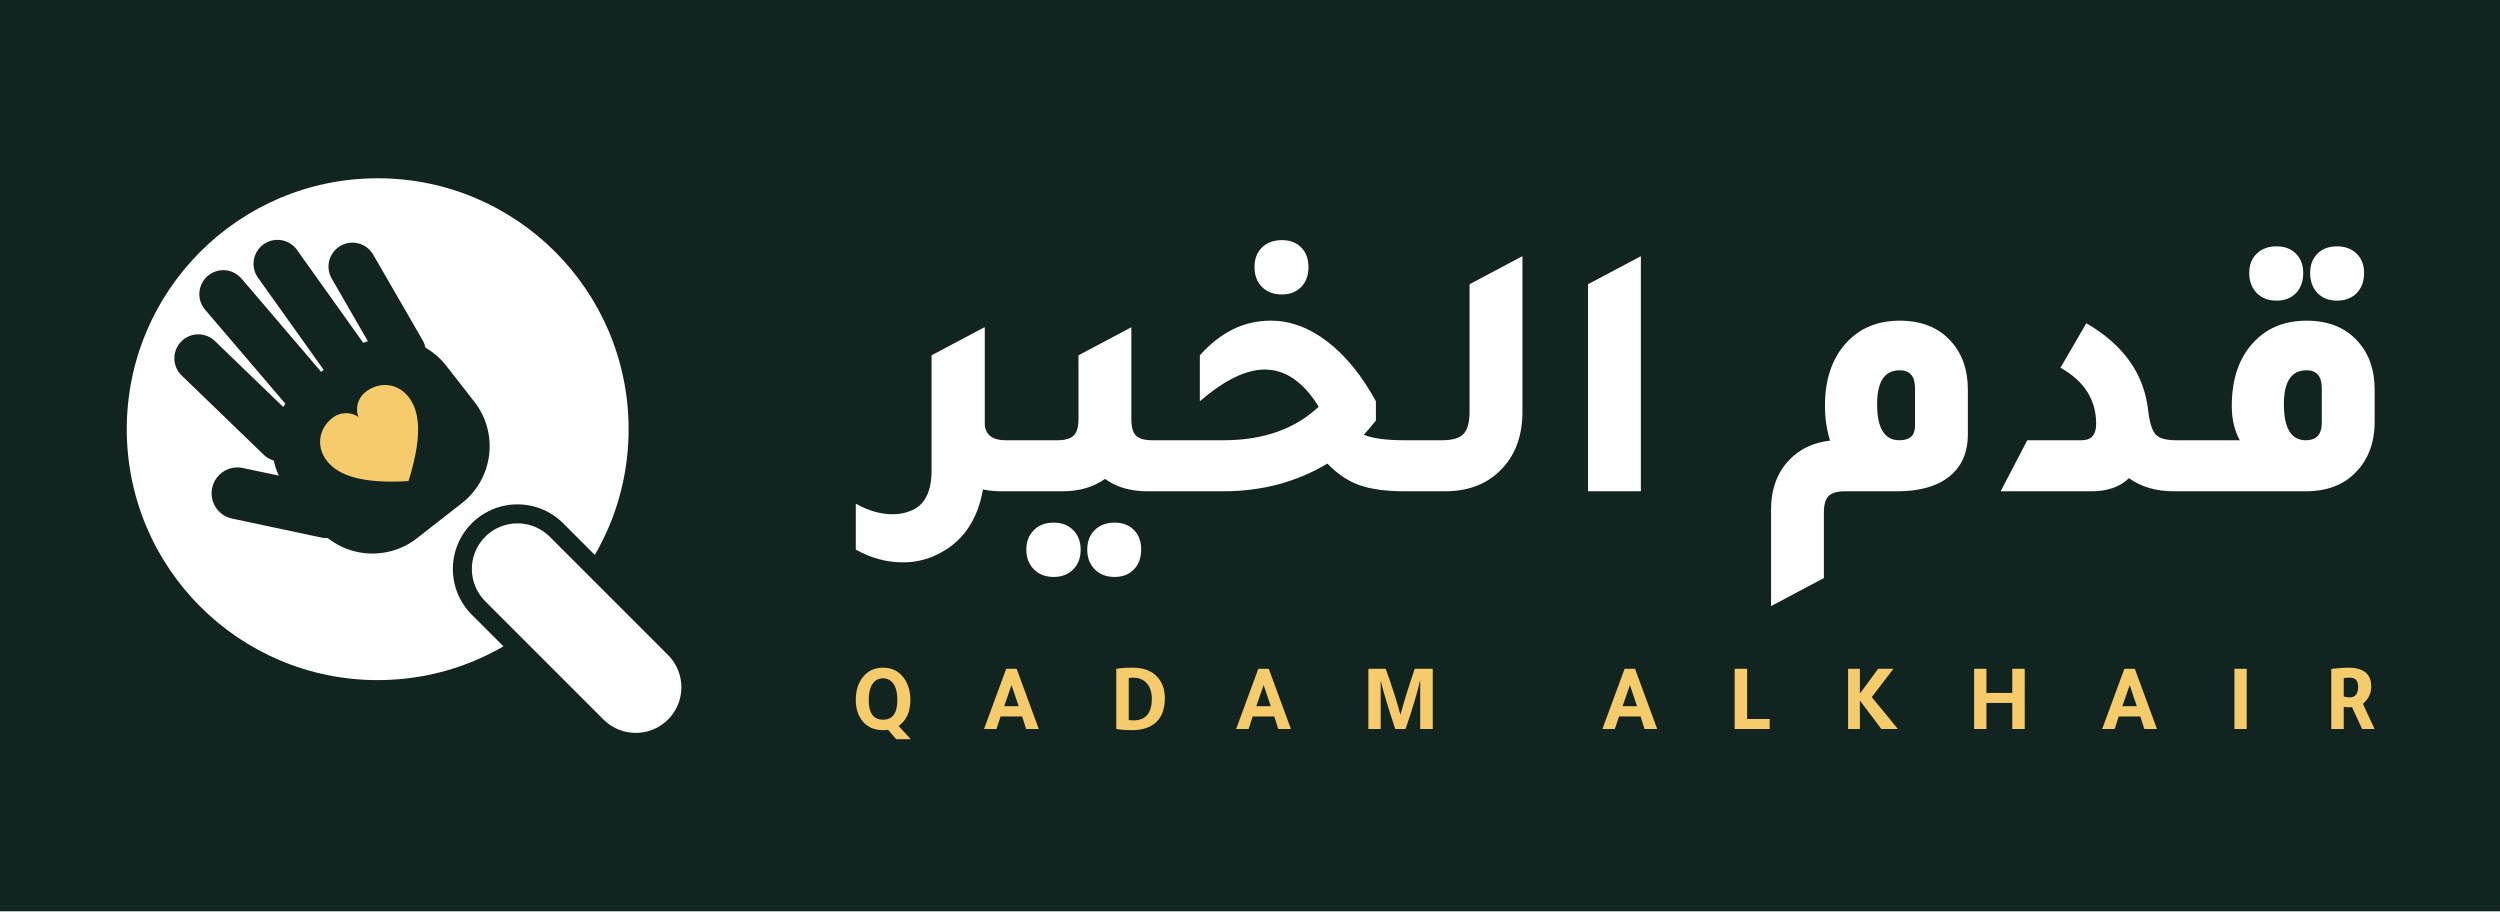
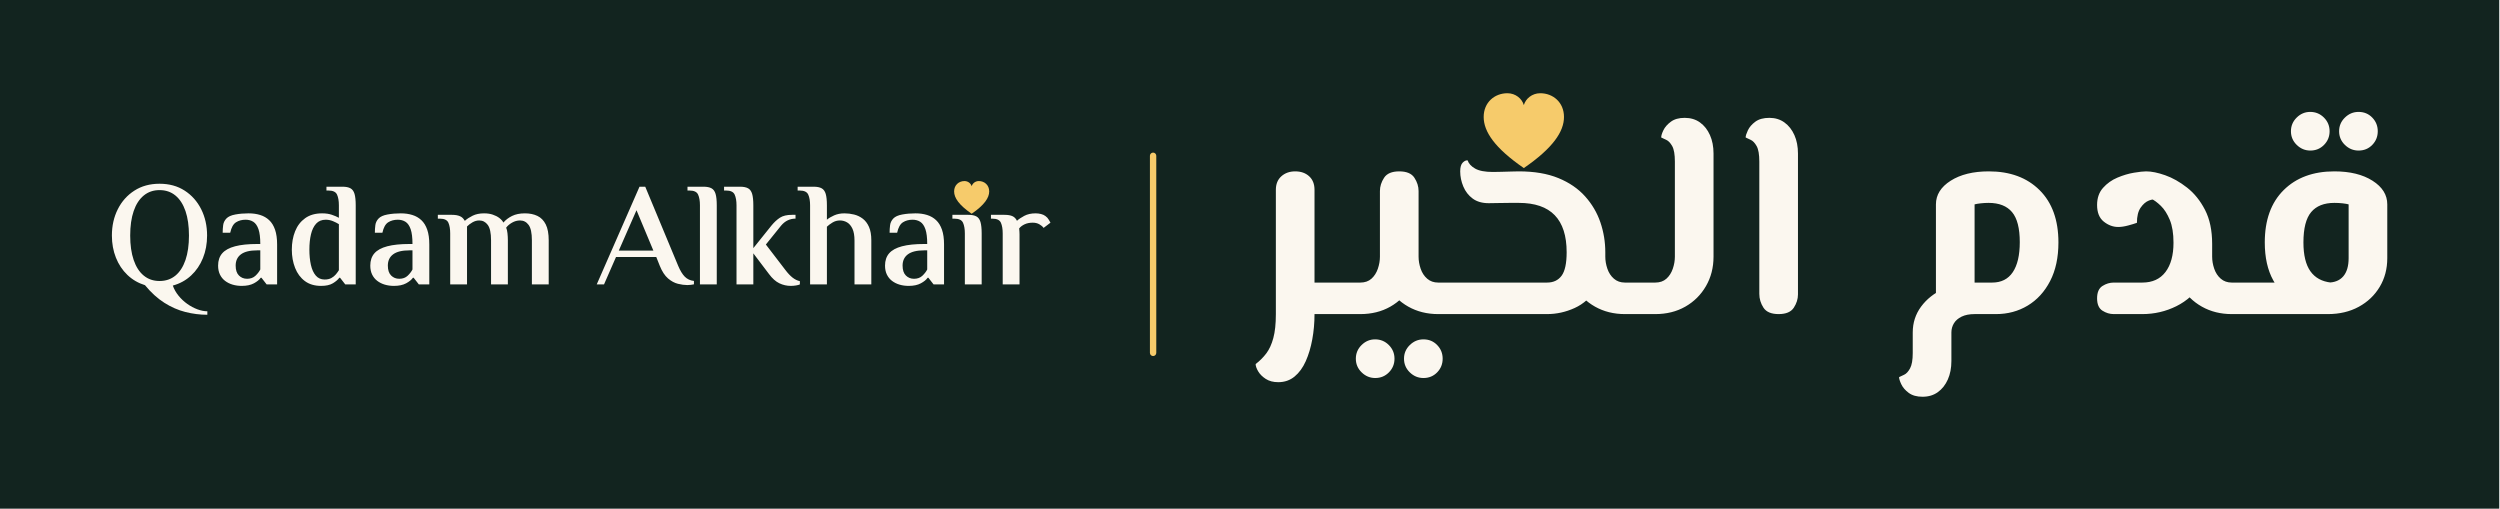
- <svg xmlns="http://www.w3.org/2000/svg" viewBox="0 0 631 230" width="631" height="230" role="img">
-   <defs>
-     <mask id="mh3" maskUnits="userSpaceOnUse" x="-60" y="-60" width="320" height="320">
-       <rect x="-60" y="-60" width="320" height="320" fill="#fff" />
-       <g transform="translate(97 98) rotate(-38) scale(1.0)">
-         <rect x="-26.5" y="-22" width="53" height="50" rx="19" fill="#000" />
-         <path d="M-19.50,-15.00 L-23.68,-44.71" stroke="#000" stroke-width="12.6" stroke-linecap="round" fill="none" />
-         <path d="M-6.50,-17.00 L-8.11,-53.96" stroke="#000" stroke-width="12.6" stroke-linecap="round" fill="none" />
-         <path d="M6.50,-16.50 L8.03,-51.47" stroke="#000" stroke-width="12.6" stroke-linecap="round" fill="none" />
-         <path d="M19.50,-13.00 L23.12,-38.75" stroke="#000" stroke-width="12.6" stroke-linecap="round" fill="none" />
-         <path d="M-22.00,8.00 L-37.43,-10.39" stroke="#000" stroke-width="13.6" stroke-linecap="round" fill="none" />
-       </g>
-       <path d="M134.77,132.77 L165.88,163.88" stroke="#000" stroke-width="34" stroke-linecap="round" fill="none" />
-     </mask>
-     <mask id="th3" maskUnits="userSpaceOnUse" x="-60" y="-60" width="320" height="320">
-       <rect x="-60" y="-60" width="320" height="320" fill="#fff" />
-       <g transform="translate(97 98) rotate(-38) scale(1.0)" stroke="#000" stroke-width="10.0" stroke-linejoin="round" stroke-linecap="round">
-         <rect x="-26.5" y="-22" width="53" height="50" rx="19" fill="#000" />
-         <path d="M-19.50,-15.00 L-23.68,-44.71" stroke="#000" stroke-width="12.6" stroke-linecap="round" fill="none" />
-         <path d="M-6.50,-17.00 L-8.11,-53.96" stroke="#000" stroke-width="12.6" stroke-linecap="round" fill="none" />
-         <path d="M6.50,-16.50 L8.03,-51.47" stroke="#000" stroke-width="12.6" stroke-linecap="round" fill="none" />
-         <path d="M19.50,-13.00 L23.12,-38.75" stroke="#000" stroke-width="12.6" stroke-linecap="round" fill="none" />
-         <path d="M-22.00,8.00 L-37.43,-10.39" stroke="#000" stroke-width="13.6" stroke-linecap="round" fill="none" />
-       </g>
-     </mask>
-   </defs>
-   <rect width="631" height="230" fill="#12241F" />
-   <g transform="translate(6.09 19.09) scale(0.95956)">
-     <g transform="translate(-5 -3)">
-       <circle cx="98" cy="96" r="66" fill="#FFFFFF" mask="url(#mh3)" />
-       <g mask="url(#th3)">
-         <path d="M134.77,132.77 L165.88,163.88" stroke="#FFFFFF" stroke-width="24" stroke-linecap="round" fill="none" />
-       </g>
-       <g transform="translate(97 98) rotate(-38) scale(1.0)">
-         <g transform="translate(0 5.48) scale(0.62)">
-           <path d="M0,15 C-16,4 -22,-5 -22,-13 C-22,-21 -16,-26 -9,-26 C-4.5,-26 -1,-23 0,-19.5 C1,-23 4.5,-26 9,-26 C16,-26 22,-21 22,-13 C22,-5 16,4 0,15 Z" fill="#F6CB6B" />
-         </g>
-       </g>
+ <svg xmlns="http://www.w3.org/2000/svg" viewBox="0 0 983 200" width="983" height="200" role="img">
+   <rect width="982.682" height="200" fill="#12241F" />
+   <g transform="translate(41.57 111.83) scale(0.5821)">
+     <path d="M68.64 20.50Q61.17 20.50 53.80 18.63Q46.44 16.76 39.55 12.38Q32.66 8.00 26.52 0.52Q19.66 -1.60 14.63 -6.42Q9.59 -11.24 6.88 -18.07Q4.17 -24.90 4.17 -33.00Q4.17 -42.86 8.15 -50.78Q12.12 -58.70 19.37 -63.35Q26.61 -68.00 36.35 -68.00Q46.14 -68.00 53.33 -63.35Q60.52 -58.70 64.49 -50.78Q68.47 -42.86 68.47 -33.00Q68.47 -24.70 65.66 -17.76Q62.85 -10.82 57.66 -6.00Q52.48 -1.18 45.32 0.78Q46.58 4.42 49.17 7.61Q51.76 10.80 55.07 13.15Q58.38 15.50 61.94 16.83Q65.50 18.15 68.64 18.15Z M36.35 -2.30Q42.65 -2.30 47.09 -5.95Q51.52 -9.60 53.88 -16.49Q56.23 -23.38 56.23 -33.00Q56.23 -42.68 53.88 -49.54Q51.52 -56.40 47.09 -60.05Q42.65 -63.70 36.35 -63.70Q30.14 -63.70 25.69 -60.05Q21.23 -56.40 18.88 -49.54Q16.53 -42.68 16.53 -33.00Q16.53 -23.38 18.88 -16.49Q21.23 -9.60 25.69 -5.95Q30.14 -2.30 36.35 -2.30Z M91.89 1.00Q88.55 1.00 85.68 0.14Q82.82 -0.71 80.61 -2.40Q78.40 -4.09 77.15 -6.67Q75.91 -9.25 75.91 -12.70Q75.91 -17.79 78.69 -21.00Q81.48 -24.20 87.36 -25.75Q93.23 -27.30 102.30 -27.30H104.41Q104.41 -33.70 103.19 -37.27Q101.96 -40.83 99.73 -42.27Q97.50 -43.70 94.50 -43.70Q90.77 -43.70 88.01 -41.96Q85.25 -40.22 84.09 -34.91H79.00Q79.00 -37.51 79.33 -40.03Q79.66 -42.54 81.50 -44.50Q83.34 -46.46 87.55 -47.23Q91.76 -48.00 96.50 -48.00Q100.79 -48.00 104.32 -46.90Q107.85 -45.81 110.42 -43.39Q112.99 -40.98 114.38 -36.95Q115.77 -32.91 115.77 -27.00V0.00H108.70L105.20 -4.50H104.70Q103.32 -2.48 100.10 -0.74Q96.88 1.00 91.89 1.00Z M95.50 -3.80Q98.96 -3.80 101.14 -5.85Q103.32 -7.91 104.41 -10.09V-23.00H102.30Q94.97 -23.00 91.37 -20.34Q87.77 -17.68 87.77 -12.70Q87.77 -8.22 89.99 -6.01Q92.21 -3.80 95.50 -3.80Z M145.48 1.00Q138.89 1.00 134.51 -2.27Q130.12 -5.54 127.92 -11.14Q125.71 -16.74 125.71 -23.50Q125.71 -30.36 127.94 -35.91Q130.16 -41.46 134.72 -44.73Q139.27 -48.00 146.19 -48.00Q149.91 -48.00 152.71 -47.05Q155.50 -46.10 157.50 -45.00V-53.41Q157.50 -57.91 156.25 -60.66Q155.00 -63.41 150.50 -63.41H149.10V-66.00H159.87Q163.37 -66.00 165.32 -64.92Q167.27 -63.85 168.07 -61.13Q168.87 -58.41 168.87 -53.41V0.00H161.80L158.30 -4.50H157.80Q156.38 -2.54 153.45 -0.77Q150.52 1.00 145.48 1.00Z M147.89 -3.30Q150.58 -3.30 152.42 -4.31Q154.26 -5.33 155.48 -6.80Q156.70 -8.27 157.50 -9.59V-40.70Q155.74 -41.80 153.43 -42.75Q151.13 -43.70 148.60 -43.70Q144.57 -43.70 142.14 -41.04Q139.72 -38.38 138.64 -33.84Q137.57 -29.30 137.57 -23.50Q137.57 -17.80 138.59 -13.21Q139.62 -8.62 141.90 -5.96Q144.19 -3.30 147.89 -3.30Z M194.69 1.00Q191.35 1.00 188.48 0.14Q185.62 -0.71 183.41 -2.40Q181.20 -4.09 179.95 -6.67Q178.71 -9.25 178.71 -12.70Q178.71 -17.79 181.49 -21.00Q184.28 -24.20 190.16 -25.75Q196.03 -27.30 205.10 -27.30H207.21Q207.21 -33.70 205.99 -37.27Q204.76 -40.83 202.53 -42.27Q200.30 -43.70 197.30 -43.70Q193.57 -43.70 190.81 -41.96Q188.05 -40.22 186.89 -34.91H181.80Q181.80 -37.51 182.13 -40.03Q182.46 -42.54 184.30 -44.50Q186.14 -46.46 190.35 -47.23Q194.56 -48.00 199.30 -48.00Q203.59 -48.00 207.12 -46.90Q210.65 -45.81 213.22 -43.39Q215.79 -40.98 217.18 -36.95Q218.57 -32.91 218.57 -27.00V0.00H211.50L208.00 -4.50H207.50Q206.12 -2.48 202.90 -0.74Q199.68 1.00 194.69 1.00Z M198.30 -3.80Q201.76 -3.80 203.94 -5.85Q206.12 -7.91 207.21 -10.09V-23.00H205.10Q197.77 -23.00 194.17 -20.34Q190.57 -17.68 190.57 -12.70Q190.57 -8.22 192.79 -6.01Q195.01 -3.80 198.30 -3.80Z M232.69 0.00V-34.41Q232.69 -38.91 231.47 -41.66Q230.25 -44.41 225.75 -44.41H224.34V-47.00H233.87Q237.20 -47.00 239.29 -46.07Q241.39 -45.14 242.37 -43.12H242.81Q244.65 -44.84 247.86 -46.42Q251.07 -48.00 255.57 -48.00Q258.88 -48.00 261.45 -47.13Q264.03 -46.27 265.88 -44.86Q267.73 -43.45 268.63 -41.77Q270.88 -44.46 274.45 -46.23Q278.02 -48.00 283.16 -48.00Q288.02 -48.00 291.62 -46.26Q295.21 -44.53 297.22 -40.56Q299.23 -36.59 299.23 -29.76V0.00H287.87V-29.82Q287.87 -37.20 285.65 -40.20Q283.43 -43.20 279.87 -43.20Q277.03 -43.20 274.43 -41.70Q271.83 -40.19 270.49 -38.30Q271.12 -36.96 271.38 -34.56Q271.64 -32.15 271.64 -29.76V0.00H260.28V-29.82Q260.28 -37.20 258.06 -40.20Q255.84 -43.20 252.28 -43.20Q249.93 -43.20 247.73 -41.93Q245.53 -40.65 244.05 -39.14V0.00Z M392.85 0.44Q390.00 0.44 386.54 -0.41Q383.07 -1.26 379.83 -4.04Q376.58 -6.82 374.26 -12.56L371.88 -18.53H344.70L336.59 0.00H331.67L360.56 -66.00H364.44L386.68 -12.56Q388.73 -7.67 391.16 -5.21Q393.60 -2.75 397.33 -2.35V-0.06Q396.53 0.14 395.24 0.29Q393.95 0.44 392.85 0.44Z M346.56 -22.82H369.94L358.53 -50.11Z M401.39 0.00V-53.41Q401.39 -57.91 400.14 -60.66Q398.89 -63.41 394.39 -63.41H392.98V-66.00H403.75Q407.25 -66.00 409.20 -64.92Q411.15 -63.85 411.95 -61.13Q412.75 -58.41 412.75 -53.41V0.00Z M462.77 1.00Q458.74 1.00 455.06 -0.75Q451.38 -2.50 448.04 -7.00L437.45 -20.99V0.00H426.09V-53.41Q426.09 -57.91 424.84 -60.66Q423.59 -63.41 419.09 -63.41H417.68V-66.00H428.45Q431.95 -66.00 433.90 -64.92Q435.85 -63.85 436.65 -61.13Q437.45 -58.41 437.45 -53.41V-24.50L449.72 -39.79Q452.49 -43.16 455.45 -45.08Q458.41 -47.00 463.54 -47.00H465.95V-44.44Q463.12 -44.44 460.68 -43.28Q458.23 -42.12 456.16 -39.65L445.92 -26.94L458.90 -10.00Q461.62 -6.38 464.02 -4.54Q466.42 -2.70 468.89 -2.20V0.00Q468.09 0.40 466.30 0.70Q464.51 1.00 462.77 1.00Z M475.79 0.00V-53.41Q475.79 -57.91 474.54 -60.66Q473.29 -63.41 468.79 -63.41H467.38V-66.00H478.15Q481.65 -66.00 483.60 -64.92Q485.55 -63.85 486.35 -61.13Q487.15 -58.41 487.15 -53.41V-43.71Q488.93 -45.25 492.03 -46.63Q495.12 -48.00 498.97 -48.00Q502.29 -48.00 505.52 -47.20Q508.74 -46.40 511.38 -44.39Q514.02 -42.38 515.58 -38.83Q517.15 -35.28 517.15 -29.82V0.00H505.79V-29.53Q505.79 -34.65 504.40 -37.63Q503.00 -40.60 500.77 -41.90Q498.54 -43.20 495.97 -43.20Q493.21 -43.20 490.89 -41.78Q488.58 -40.36 487.15 -38.97V0.00Z M542.39 1.00Q539.05 1.00 536.18 0.14Q533.32 -0.71 531.11 -2.40Q528.90 -4.09 527.65 -6.67Q526.41 -9.25 526.41 -12.70Q526.41 -17.79 529.19 -21.00Q531.98 -24.20 537.86 -25.75Q543.73 -27.30 552.80 -27.30H554.91Q554.91 -33.70 553.69 -37.27Q552.46 -40.83 550.23 -42.27Q548.00 -43.70 545.00 -43.70Q541.27 -43.70 538.51 -41.96Q535.75 -40.22 534.59 -34.91H529.50Q529.50 -37.51 529.83 -40.03Q530.16 -42.54 532.00 -44.50Q533.84 -46.46 538.05 -47.23Q542.26 -48.00 547.00 -48.00Q551.29 -48.00 554.82 -46.90Q558.35 -45.81 560.92 -43.39Q563.49 -40.98 564.88 -36.95Q566.27 -32.91 566.27 -27.00V0.00H559.20L555.70 -4.50H555.20Q553.82 -2.48 550.60 -0.74Q547.38 1.00 542.39 1.00Z M546.00 -3.80Q549.46 -3.80 551.64 -5.85Q553.82 -7.91 554.91 -10.09V-23.00H552.80Q545.47 -23.00 541.87 -20.34Q538.27 -17.68 538.27 -12.70Q538.27 -8.22 540.49 -6.01Q542.71 -3.80 546.00 -3.80Z M580.33 0.00V-34.41Q580.33 -38.91 579.08 -41.66Q577.83 -44.41 573.33 -44.41H571.92V-47.00H582.69Q586.19 -47.00 588.14 -45.92Q590.09 -44.85 590.89 -42.13Q591.69 -39.41 591.69 -34.41V0.00Z M605.90 0.00V-34.41Q605.90 -38.91 604.68 -41.66Q603.46 -44.41 598.96 -44.41H597.96V-47.00H607.08Q610.64 -47.00 612.59 -46.05Q614.54 -45.10 615.52 -42.97Q617.28 -44.61 620.47 -46.31Q623.66 -48.00 628.08 -48.00Q629.99 -48.00 631.75 -47.56Q633.51 -47.12 634.73 -46.20Q636.18 -45.17 637.01 -43.71Q637.84 -42.26 638.17 -41.70L633.52 -38.17Q632.54 -39.56 630.63 -40.63Q628.71 -41.70 626.17 -41.70Q623.05 -41.70 620.73 -40.62Q618.41 -39.54 617.02 -37.83Q617.14 -36.56 617.20 -35.52Q617.26 -34.48 617.26 -33.76V0.00Z" fill="#FBF7EF" />
+     <g transform="translate(584.93 -55.81) scale(0.5387)">
+       <path d="M0,15 C-16,4 -22,-5 -22,-13 C-22,-21 -16,-26 -9,-26 C-4.5,-26 -1,-23 0,-19.5 C1,-23 4.5,-26 9,-26 C16,-26 22,-21 22,-13 C22,-5 16,4 0,15 Z" fill="#F6CB6B" />
    </g>
  </g>
-   <g transform="translate(222.16 124.00)">
-     <path d="M31.65 -12.88H40.66V0.00H30.36Q28.24 0.00 25.94 -0.46Q23.83 11.59 14.08 16.10Q10.21 17.94 5.70 17.94Q-0.37 17.94 -6.16 14.72V3.13Q-1.38 5.80 3.13 5.80Q5.43 5.80 7.36 5.06Q12.97 3.13 12.97 -5.24V-34.32L26.31 -41.40V-41.31L26.40 -41.40V-16.65Q26.86 -12.88 31.65 -12.88Z M68.72 -12.88H77.65V0.00H67.44Q61.00 0.00 56.76 -3.13Q52.35 0.00 46.00 0.00H35.70V-12.88H44.71Q47.66 -12.88 48.85 -14.08Q50.05 -15.27 50.05 -18.22V-34.32L63.39 -41.40V-18.22Q63.39 -15.27 64.54 -14.08Q65.69 -12.88 68.72 -12.88ZM43.79 7.91Q46.83 7.91 48.71 9.80Q50.60 11.68 50.60 14.72Q50.60 17.85 48.71 19.73Q46.83 21.62 43.79 21.62Q40.66 21.62 38.78 19.69Q36.89 17.76 36.89 14.72Q36.89 11.68 38.78 9.80Q40.66 7.91 43.79 7.91ZM59.16 7.91Q62.19 7.91 64.03 9.75Q65.87 11.59 65.87 14.72Q65.87 17.85 64.03 19.73Q62.19 21.62 59.16 21.62Q56.03 21.62 54.14 19.69Q52.26 17.76 52.26 14.72Q52.26 11.68 54.14 9.80Q56.03 7.91 59.16 7.91Z M101.38 -49.68Q98.26 -49.68 96.37 -51.57Q94.48 -53.45 94.48 -56.58Q94.48 -59.71 96.37 -61.55Q98.26 -63.39 101.38 -63.39Q104.42 -63.39 106.26 -61.55Q108.10 -59.71 108.10 -56.58Q108.10 -53.45 106.26 -51.57Q104.42 -49.68 101.38 -49.68ZM132.48 -12.88H140.76V0.00H132.39Q125.30 0.00 120.93 -1.56Q116.56 -3.13 112.88 -6.99Q101.20 0.00 86.57 0.00H72.77V-12.88H86.66Q101.66 -12.88 110.68 -21.34Q104.88 -30.73 97.06 -30.73Q89.98 -30.73 80.68 -22.72V-34.32Q88.50 -43.06 98.44 -43.06H98.62Q105.98 -43.06 112.88 -37.77Q119.78 -32.48 125.12 -22.72V-17.85Q123.56 -15.92 122.08 -14.26Q125.30 -12.88 132.48 -12.88Z M135.88 0.00V-12.88H141.86Q145.73 -12.88 147.25 -14.49Q148.76 -16.10 148.76 -20.15V-52.26L162.10 -59.34V-20.06Q162.10 -10.67 156.40 -5.15Q151.16 0.00 142.51 0.00Z M178.66 0.00V-52.26L192.00 -59.34V0.00Z M239.75 -12.79Q238.46 -16.84 238.46 -21.53Q238.46 -31.83 244.08 -37.72Q249.14 -43.06 257.32 -43.06Q265.70 -43.06 270.39 -37.72Q274.53 -33.03 274.53 -25.67V-14.17Q274.44 -7.36 269.79 -3.68Q265.14 0.00 256.68 0.00H243.52Q240.58 0.00 239.38 1.20Q238.19 2.39 238.19 5.34V21.90L224.85 28.98V4.69Q224.85 -3.13 229.45 -7.91Q233.40 -12.05 239.75 -12.79ZM261.19 -16.47V-26.04Q261.19 -30.54 257.32 -30.54Q251.62 -30.54 251.62 -21.99Q251.62 -12.88 257.23 -12.88Q261.19 -12.88 261.19 -16.47Z M282.81 0.00 289.52 -12.88H303.23Q306.91 -12.88 306.91 -17.02Q306.91 -26.13 297.90 -31.19L304.43 -42.41Q318.60 -34.22 320.07 -20.15Q320.62 -15.73 321.95 -14.31Q323.29 -12.88 327.15 -12.88H334.51V0.00H326.51Q319.79 0.00 315.19 -3.31Q311.79 0.00 305.72 0.00Z M352.45 -48.12Q349.32 -48.12 347.44 -50.05Q345.55 -51.98 345.55 -55.11Q345.55 -58.14 347.44 -59.98Q349.32 -61.82 352.45 -61.82Q355.49 -61.82 357.33 -59.98Q359.17 -58.14 359.17 -55.11Q359.17 -51.89 357.33 -50.00Q355.49 -48.12 352.45 -48.12ZM367.72 -48.12Q364.60 -48.12 362.76 -50.05Q360.92 -51.98 360.92 -55.11Q360.92 -58.14 362.76 -59.98Q364.60 -61.82 367.72 -61.82Q370.76 -61.82 372.65 -59.98Q374.53 -58.14 374.53 -55.11Q374.53 -51.89 372.65 -50.00Q370.76 -48.12 367.72 -48.12ZM329.54 0.00V-12.88H343.16Q341.14 -16.56 341.14 -21.53Q341.14 -31.83 346.75 -37.72Q351.81 -43.06 360.00 -43.06Q368.37 -43.06 373.06 -37.72Q377.20 -33.03 377.20 -25.67V-17.57Q377.20 -9.66 372.42 -4.78Q367.82 0.00 359.81 0.00ZM363.86 -26.04Q363.86 -30.54 360.00 -30.54Q354.29 -30.54 354.29 -21.99Q354.29 -12.88 359.81 -12.88Q363.86 -12.88 363.86 -17.30Z" fill="#FFFFFF" />
-   </g>
-   <g transform="translate(215.04 184.00)">
-     <path d="M9.10 0.19Q8.42 0.29 7.85 0.29Q4.32 0.29 2.45 -2.26Q0.96 -4.30 0.96 -7.32Q0.96 -11.09 2.98 -13.37Q4.82 -15.48 7.85 -15.48Q11.35 -15.48 13.25 -12.65Q14.74 -10.44 14.74 -7.32Q14.74 -2.86 11.78 -0.77Q13.18 0.79 14.83 2.57H11.16ZM7.85 -2.35Q11.45 -2.35 11.45 -7.32Q11.45 -10.01 10.42 -11.47Q9.46 -12.79 7.85 -12.79Q6.12 -12.79 5.17 -11.35Q4.22 -9.91 4.22 -7.32Q4.22 -2.35 7.85 -2.35Z M38.92 -15.19H41.56L47.15 0.00H43.96Q43.55 -1.20 42.95 -3.17H37.51Q37.17 -2.09 36.47 0.00H33.33ZM40.27 -11.09Q39.59 -9.19 38.42 -5.76H42.07Q40.94 -9.07 40.27 -11.09Z M66.71 -15.17Q67.88 -15.48 70.86 -15.48Q74.96 -15.48 77.12 -13.08Q78.97 -11.04 78.97 -7.75Q78.97 -3.65 76.62 -1.58Q74.48 0.29 70.67 0.29Q68.27 0.29 66.71 -0.02ZM69.85 -2.30Q70.33 -2.18 71.05 -2.18Q75.68 -2.18 75.68 -7.66Q75.68 -10.37 74.15 -11.81Q72.90 -12.96 70.98 -12.96Q70.43 -12.96 69.85 -12.84Z M102.56 -15.19H105.20L110.79 0.00H107.60Q107.19 -1.20 106.59 -3.17H101.14Q100.80 -2.09 100.11 0.00H96.96ZM103.90 -11.09Q103.23 -9.19 102.05 -5.76H105.70Q104.57 -9.07 103.90 -11.09Z M138.43 -3.60Q139.77 -8.52 142.03 -15.19H146.59V0.00H143.42V-12.34Q142.29 -7.46 139.72 0.00H137.11Q134.40 -8.23 133.44 -12.22V0.00H130.34V-15.19H134.71Q136.96 -9.05 138.43 -3.60Z M195.01 -15.19H197.65L203.24 0.00H200.05Q199.64 -1.20 199.04 -3.17H193.59Q193.25 -2.09 192.56 0.00H189.41ZM196.35 -11.09Q195.68 -9.19 194.50 -5.76H198.15Q197.02 -9.07 196.35 -11.09Z M222.79 0.00V-15.19H225.94V-2.52H231.62V0.00Z M254.39 -15.19V-8.93Q257.56 -13.22 259.00 -15.19H262.86Q260.39 -11.95 257.39 -8.04Q260.54 -4.27 263.99 0.00H259.82Q257.61 -2.95 254.46 -7.10H254.39V0.00H251.42V-15.19Z M286.33 0.00H283.23V-15.19H286.33V-9.10H292.86V-15.19H296.00V0.00H292.86V-6.58H286.33Z M321.15 -15.19H323.79L329.38 0.00H326.19Q325.78 -1.20 325.18 -3.17H319.73Q319.39 -2.09 318.70 0.00H315.55ZM322.49 -11.09Q321.82 -9.19 320.64 -5.76H324.29Q323.16 -9.07 322.49 -11.09Z M352.03 -15.19V0.00H348.93V-15.19Z M373.38 0.00V-15.17Q373.72 -15.24 375.28 -15.36Q376.84 -15.48 377.65 -15.48Q383.46 -15.48 383.46 -10.73Q383.46 -8.16 381.37 -6.36Q382.24 -4.37 384.32 0.00H381.16Q379.98 -2.57 378.61 -5.52Q378.35 -5.47 377.89 -5.47Q376.84 -5.47 376.52 -5.66V0.00ZM376.52 -12.79V-8.21Q377.24 -7.99 378.08 -7.99Q380.15 -7.99 380.15 -10.73Q380.15 -12.96 378.01 -12.96Q376.79 -12.96 376.52 -12.79Z" fill="#F6CB6B" />
+   <rect x="452.15" y="60.0" width="2.5" height="80.0" rx="1.25" fill="#F6CB6B" />
+   <g transform="translate(491.38 123.50) scale(1.1691)">
+     <path d="M21.80 0.00V-10.60H32.10V0.00Z M9.60 22.90Q7.10 22.90 5.40 21.80Q3.70 20.70 2.85 19.25Q2.00 17.80 2.00 16.80Q4.10 15.20 5.60 13.20Q7.10 11.20 7.95 8.05Q8.80 4.90 8.80 0.00V-41.80Q8.80 -44.70 10.65 -46.35Q12.50 -48.00 15.30 -48.00Q18.20 -48.00 20.00 -46.35Q21.80 -44.70 21.80 -41.80V0.00Q21.80 4.40 21.05 8.50Q20.30 12.60 18.85 15.85Q17.40 19.10 15.10 21.00Q12.80 22.90 9.60 22.90Z M32.10 0.00V-10.60Q33.20 -10.60 33.65 -9.15Q34.10 -7.70 34.10 -5.30Q34.10 -2.90 33.65 -1.45Q33.20 0.00 32.10 0.00Z M32.10 0.00V-10.60H37.20Q39.50 -10.60 40.95 -11.90Q42.40 -13.20 43.10 -15.25Q43.80 -17.30 43.80 -19.30V-41.40Q43.80 -43.70 45.20 -45.85Q46.60 -48.00 50.30 -48.00Q54.00 -48.00 55.40 -45.85Q56.80 -43.70 56.80 -41.40V-19.30Q56.80 -13.80 54.25 -9.40Q51.70 -5.00 47.30 -2.50Q42.90 0.00 37.20 0.00Z M63.40 0.00Q57.80 0.00 53.35 -2.50Q48.90 -5.00 46.35 -9.40Q43.80 -13.80 43.80 -19.30H56.80Q56.80 -17.30 57.50 -15.25Q58.20 -13.20 59.70 -11.90Q61.20 -10.60 63.40 -10.60H68.50V0.00Z M68.50 0.00V-10.60Q69.60 -10.60 70.05 -9.15Q70.50 -7.70 70.50 -5.30Q70.50 -2.90 70.05 -1.45Q69.60 0.00 68.50 0.00Z M32.10 0.00Q31.10 0.00 30.60 -1.45Q30.10 -2.90 30.10 -5.30Q30.10 -7.70 30.60 -9.15Q31.10 -10.60 32.10 -10.60Z M58.44 21.50Q55.80 21.50 53.85 19.60Q51.90 17.70 51.90 15.00Q51.90 12.31 53.85 10.41Q55.80 8.50 58.44 8.50Q61.20 8.50 63.05 10.41Q64.90 12.31 64.90 15.00Q64.90 17.70 63.05 19.60Q61.20 21.50 58.44 21.50Z M42.22 21.50Q39.60 21.50 37.65 19.60Q35.70 17.70 35.70 15.00Q35.70 12.31 37.63 10.41Q39.56 8.50 42.17 8.50Q44.90 8.50 46.80 10.41Q48.70 12.31 48.70 15.00Q48.70 17.70 46.82 19.60Q44.95 21.50 42.22 21.50Z M126.20 0.00Q120.60 0.00 116.15 -2.50Q111.70 -5.00 109.15 -9.40Q106.60 -13.80 106.60 -19.30V-20.90H119.60V-19.30Q119.60 -17.30 120.30 -15.25Q121.00 -13.20 122.50 -11.90Q124.00 -10.60 126.20 -10.60H131.30V0.00Z M68.50 0.00V-10.60H100.00Q103.20 -10.60 104.90 -12.90Q106.60 -15.20 106.60 -20.80Q106.60 -29.10 102.60 -33.25Q98.60 -37.40 90.50 -37.40Q89.30 -37.40 87.40 -37.40Q85.50 -37.40 83.60 -37.35Q81.70 -37.30 80.40 -37.30Q77.10 -37.30 75.00 -38.85Q72.90 -40.40 71.85 -42.90Q70.80 -45.40 70.80 -48.00Q70.80 -50.10 71.65 -50.95Q72.50 -51.80 73.30 -51.70Q73.80 -50.10 75.80 -48.95Q77.80 -47.80 81.80 -47.80Q82.80 -47.80 84.60 -47.85Q86.40 -47.90 88.15 -47.95Q89.90 -48.00 90.50 -48.00Q98.30 -48.00 103.80 -45.75Q109.30 -43.50 112.80 -39.60Q116.30 -35.70 117.95 -30.85Q119.60 -26.00 119.60 -20.80Q119.60 -13.30 116.70 -8.70Q113.80 -4.10 109.30 -2.05Q104.80 0.00 100.00 0.00Z M68.50 0.00Q67.50 0.00 67.00 -1.45Q66.50 -2.90 66.50 -5.30Q66.50 -7.70 67.00 -9.15Q67.50 -10.60 68.50 -10.60Z M131.30 0.00V-10.60Q132.40 -10.60 132.85 -9.15Q133.30 -7.70 133.30 -5.30Q133.30 -2.90 132.85 -1.45Q132.40 0.00 131.30 0.00Z M131.30 0.00V-10.60H136.40Q138.70 -10.60 140.15 -11.90Q141.60 -13.20 142.30 -15.25Q143.00 -17.30 143.00 -19.30V-51.30Q143.00 -54.90 142.10 -56.50Q141.20 -58.10 140.10 -58.60Q139.00 -59.10 138.40 -59.40Q138.40 -60.30 139.15 -61.85Q139.90 -63.40 141.65 -64.70Q143.40 -66.00 146.30 -66.00Q149.30 -66.00 151.45 -64.45Q153.60 -62.90 154.80 -60.20Q156.00 -57.50 156.00 -54.00V-19.30Q156.00 -13.80 153.45 -9.40Q150.90 -5.00 146.50 -2.50Q142.10 0.00 136.40 0.00Z M131.30 0.00Q130.30 0.00 129.80 -1.45Q129.30 -2.90 129.30 -5.30Q129.30 -7.70 129.80 -9.15Q130.30 -10.60 131.30 -10.60Z M177.90 0.00Q174.20 0.00 172.80 -2.15Q171.40 -4.30 171.40 -6.80V-51.30Q171.40 -54.90 170.50 -56.50Q169.60 -58.10 168.50 -58.60Q167.40 -59.10 166.80 -59.40Q166.80 -60.20 167.55 -61.80Q168.30 -63.40 170.05 -64.70Q171.80 -66.00 174.80 -66.00Q177.70 -66.00 179.85 -64.45Q182.00 -62.90 183.20 -60.20Q184.40 -57.50 184.40 -54.00V-6.60Q184.40 -4.30 183.00 -2.15Q181.60 0.00 177.90 0.00Z M226.30 27.80Q223.40 27.80 221.65 26.50Q219.90 25.20 219.15 23.60Q218.40 22.00 218.40 21.20Q219.00 20.90 220.10 20.40Q221.20 19.90 222.10 18.25Q223.00 16.60 223.00 13.10V6.20Q223.00 1.30 225.80 -2.50Q228.60 -6.30 233.30 -8.45Q238.00 -10.60 243.80 -10.60H249.70Q254.30 -10.60 256.65 -14.10Q259.00 -17.60 259.00 -24.20Q259.00 -31.20 256.40 -34.30Q253.80 -37.40 248.50 -37.40Q247.20 -37.40 245.85 -37.25Q244.50 -37.10 243.80 -36.90V0.00H230.80V-36.90Q230.80 -41.70 235.75 -44.85Q240.70 -48.00 248.60 -48.00Q259.30 -48.00 265.65 -41.70Q272.00 -35.40 272.00 -24.10Q272.00 -16.50 269.20 -11.10Q266.40 -5.70 261.65 -2.85Q256.90 0.00 251.00 0.00H243.80Q241.20 0.00 239.45 0.85Q237.70 1.70 236.85 3.10Q236.00 4.50 236.00 6.20V15.80Q236.00 19.30 234.80 22.00Q233.60 24.70 231.45 26.25Q229.30 27.80 226.30 27.80Z M330.30 0.00Q324.70 0.00 320.25 -2.50Q315.80 -5.00 313.25 -9.40Q310.70 -13.80 310.70 -19.30V-23.70H323.70V-19.30Q323.70 -17.30 324.40 -15.25Q325.10 -13.20 326.60 -11.90Q328.10 -10.60 330.30 -10.60H335.40V0.00Z M290.60 0.00Q288.60 0.00 286.80 -1.15Q285.00 -2.30 285.00 -5.30Q285.00 -8.30 286.80 -9.45Q288.60 -10.60 290.60 -10.60H300.20Q305.30 -10.60 308.00 -14.15Q310.70 -17.70 310.70 -24.00Q310.70 -28.70 309.45 -31.70Q308.20 -34.70 306.45 -36.40Q304.70 -38.10 303.20 -38.80L305.00 -38.40Q304.00 -38.80 302.45 -38.20Q300.90 -37.60 299.65 -35.80Q298.40 -34.00 298.40 -30.70Q297.30 -30.30 295.45 -29.80Q293.60 -29.30 292.10 -29.30Q289.50 -29.30 287.25 -31.10Q285.00 -32.90 285.00 -36.70Q285.00 -40.20 287.00 -42.45Q289.00 -44.70 291.85 -45.90Q294.70 -47.10 297.40 -47.55Q300.10 -48.00 301.50 -48.00Q304.20 -48.00 307.90 -46.70Q311.60 -45.40 315.25 -42.55Q318.90 -39.70 321.30 -35.05Q323.70 -30.40 323.70 -23.60Q323.70 -15.80 320.35 -10.55Q317.00 -5.30 311.65 -2.65Q306.30 0.00 300.20 0.00Z M335.40 0.00V-10.60Q336.50 -10.60 336.95 -9.15Q337.40 -7.70 337.40 -5.30Q337.40 -2.90 336.95 -1.45Q336.50 0.00 335.40 0.00Z M335.40 0.00V-10.60H362.60Q366.00 -10.60 367.80 -12.70Q369.60 -14.80 369.60 -18.80V-36.90Q368.90 -37.10 367.60 -37.25Q366.30 -37.40 364.80 -37.40Q359.60 -37.40 357.00 -34.30Q354.40 -31.20 354.40 -24.10Q354.40 -17.70 356.75 -14.40Q359.10 -11.10 363.70 -10.60L362.40 -0.10Q356.60 -0.70 351.85 -3.45Q347.10 -6.20 344.25 -11.35Q341.40 -16.50 341.40 -24.10Q341.40 -35.40 347.75 -41.70Q354.10 -48.00 364.80 -48.00Q372.70 -48.00 377.65 -44.85Q382.60 -41.70 382.60 -36.90V-18.80Q382.60 -13.40 380.05 -9.15Q377.50 -4.90 373.00 -2.45Q368.50 0.00 362.60 0.00Z M335.40 0.00Q334.40 0.00 333.90 -1.45Q333.40 -2.90 333.40 -5.30Q333.40 -7.70 333.90 -9.15Q334.40 -10.60 335.40 -10.60Z M372.94 -55.00Q370.30 -55.00 368.35 -56.90Q366.40 -58.80 366.40 -61.50Q366.40 -64.19 368.35 -66.09Q370.30 -68.00 372.94 -68.00Q375.70 -68.00 377.55 -66.09Q379.40 -64.19 379.40 -61.50Q379.40 -58.80 377.55 -56.90Q375.70 -55.00 372.94 -55.00Z M356.72 -55.00Q354.10 -55.00 352.15 -56.90Q350.20 -58.80 350.20 -61.50Q350.20 -64.19 352.13 -66.09Q354.06 -68.00 356.67 -68.00Q359.40 -68.00 361.30 -66.09Q363.20 -64.19 363.20 -61.50Q363.20 -58.80 361.32 -56.90Q359.45 -55.00 356.72 -55.00Z" fill="#FBF7EF" />
+     <g transform="translate(92.20 -58.32) scale(0.6139)">
+       <path d="M0,15 C-16,4 -22,-5 -22,-13 C-22,-21 -16,-26 -9,-26 C-4.5,-26 -1,-23 0,-19.5 C1,-23 4.5,-26 9,-26 C16,-26 22,-21 22,-13 C22,-5 16,4 0,15 Z" fill="#F6CB6B" />
+     </g>
  </g>
</svg>
